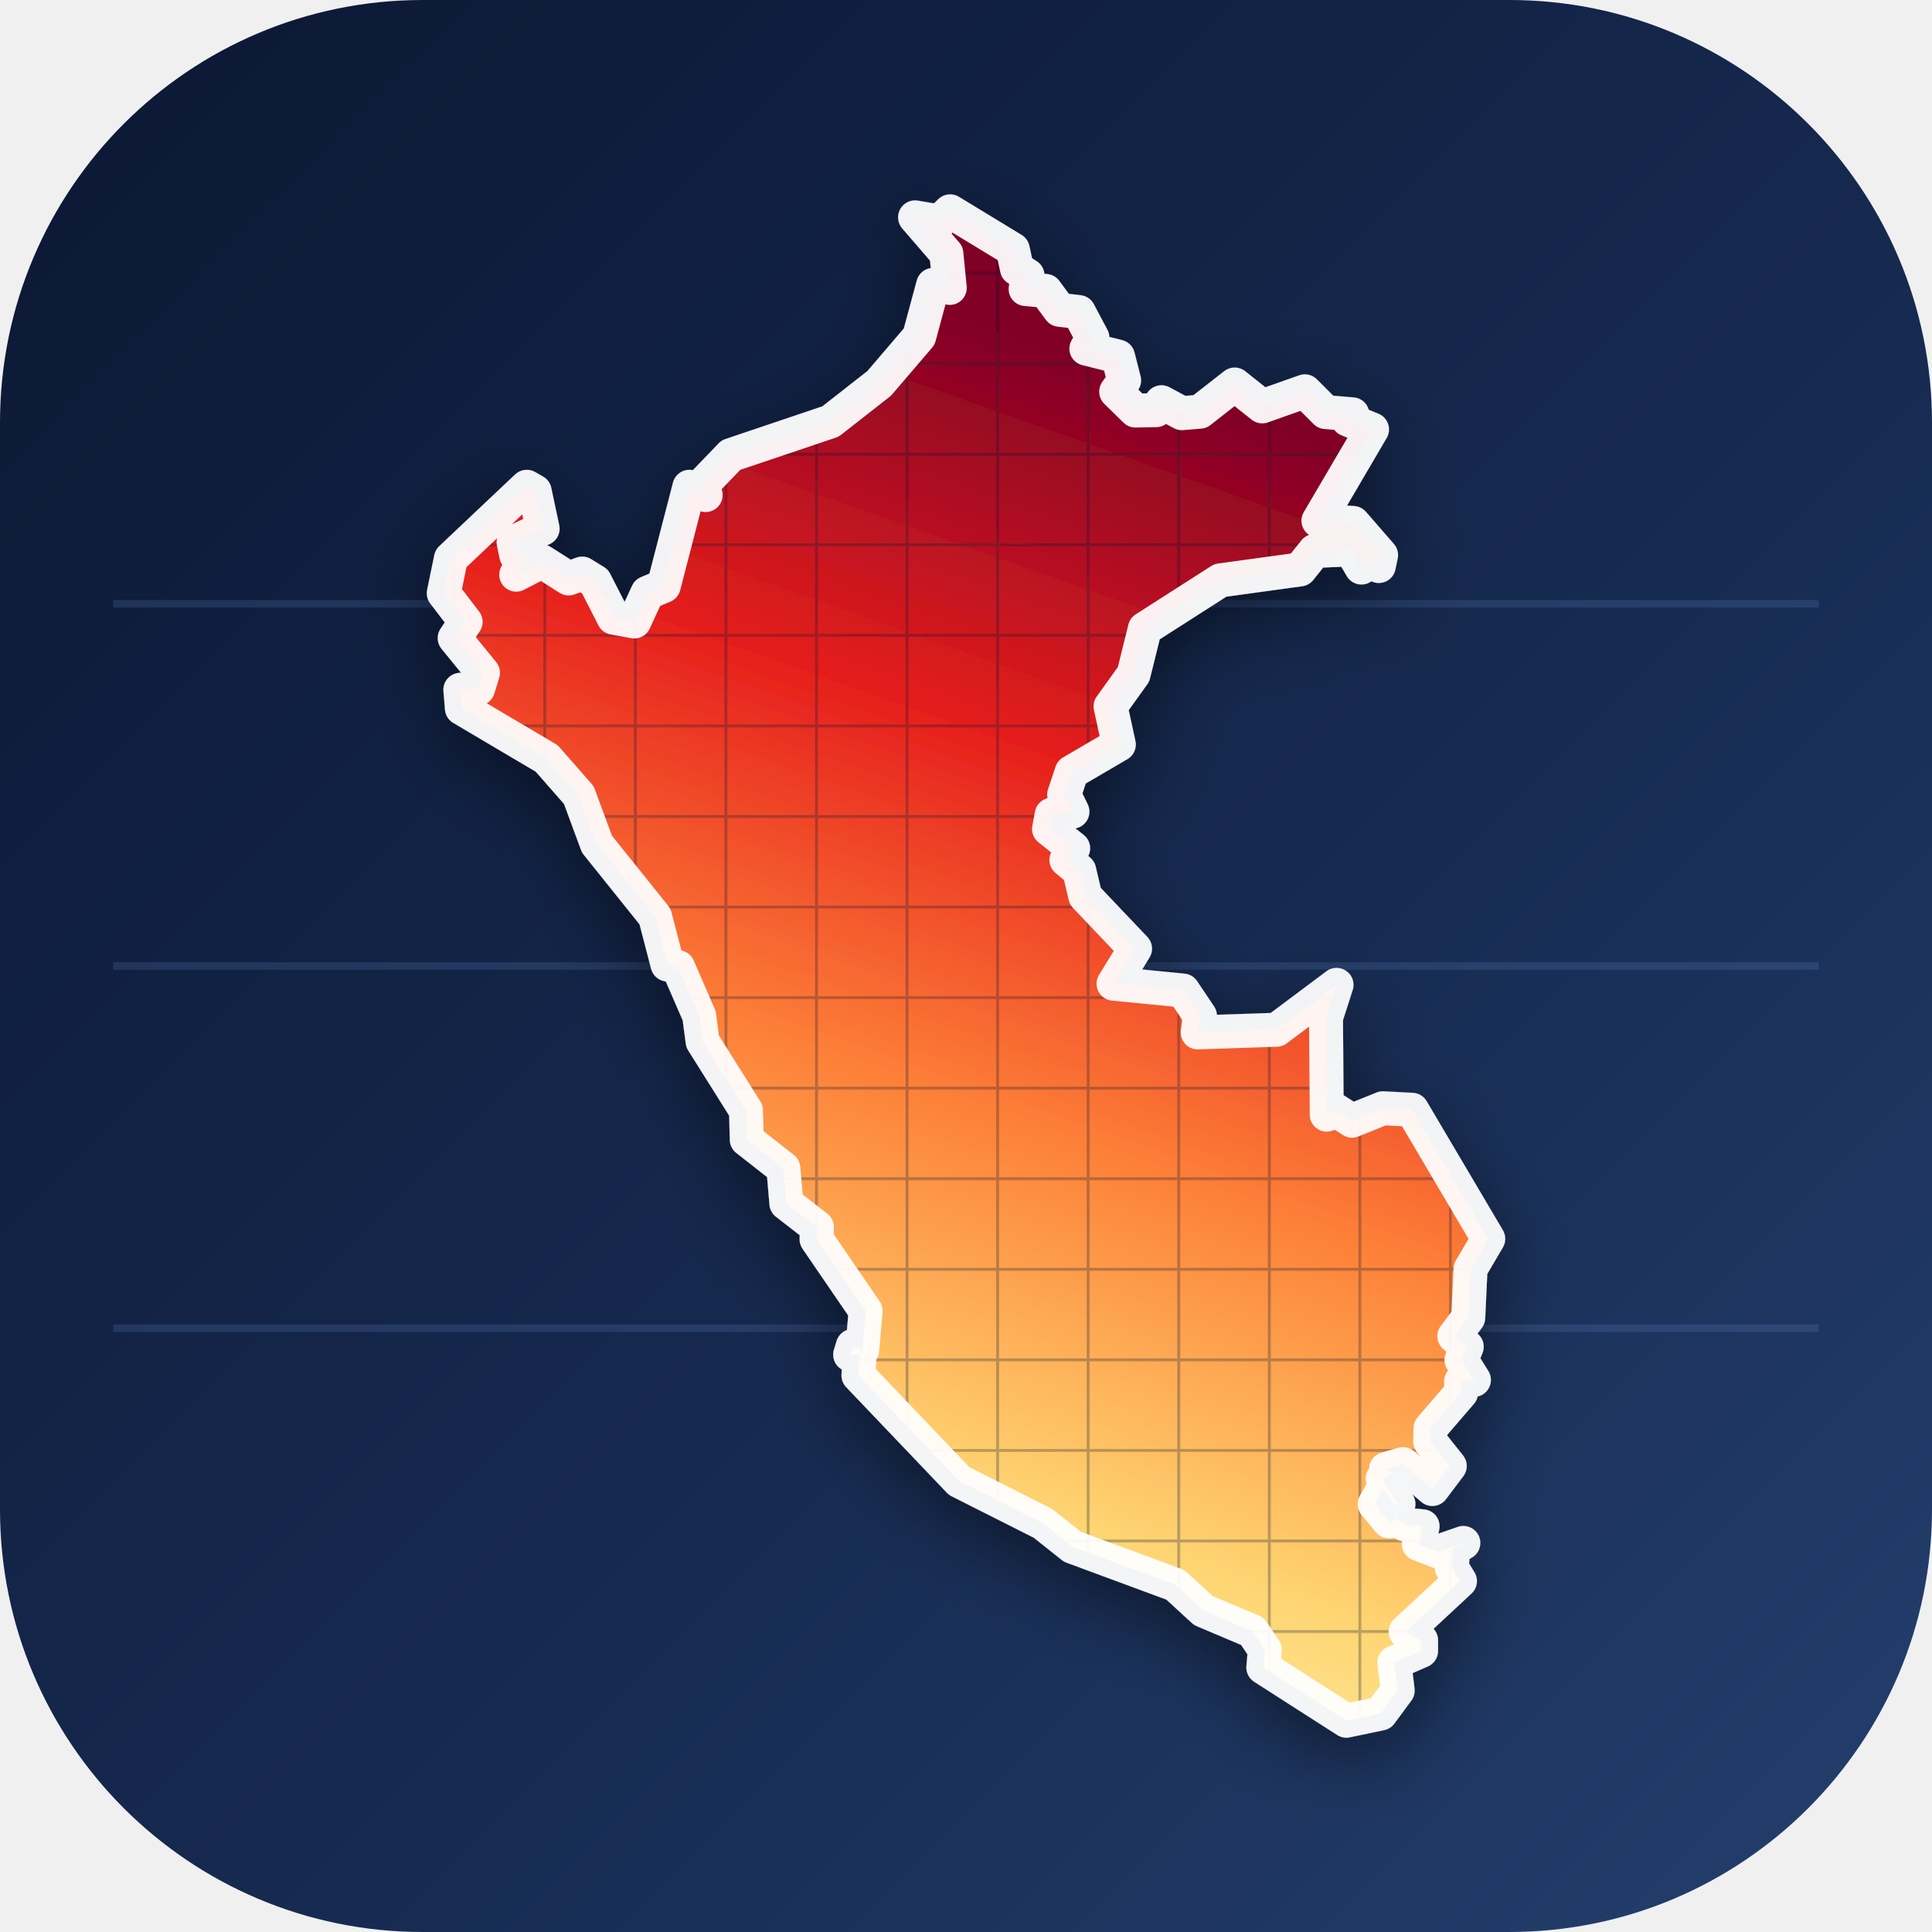
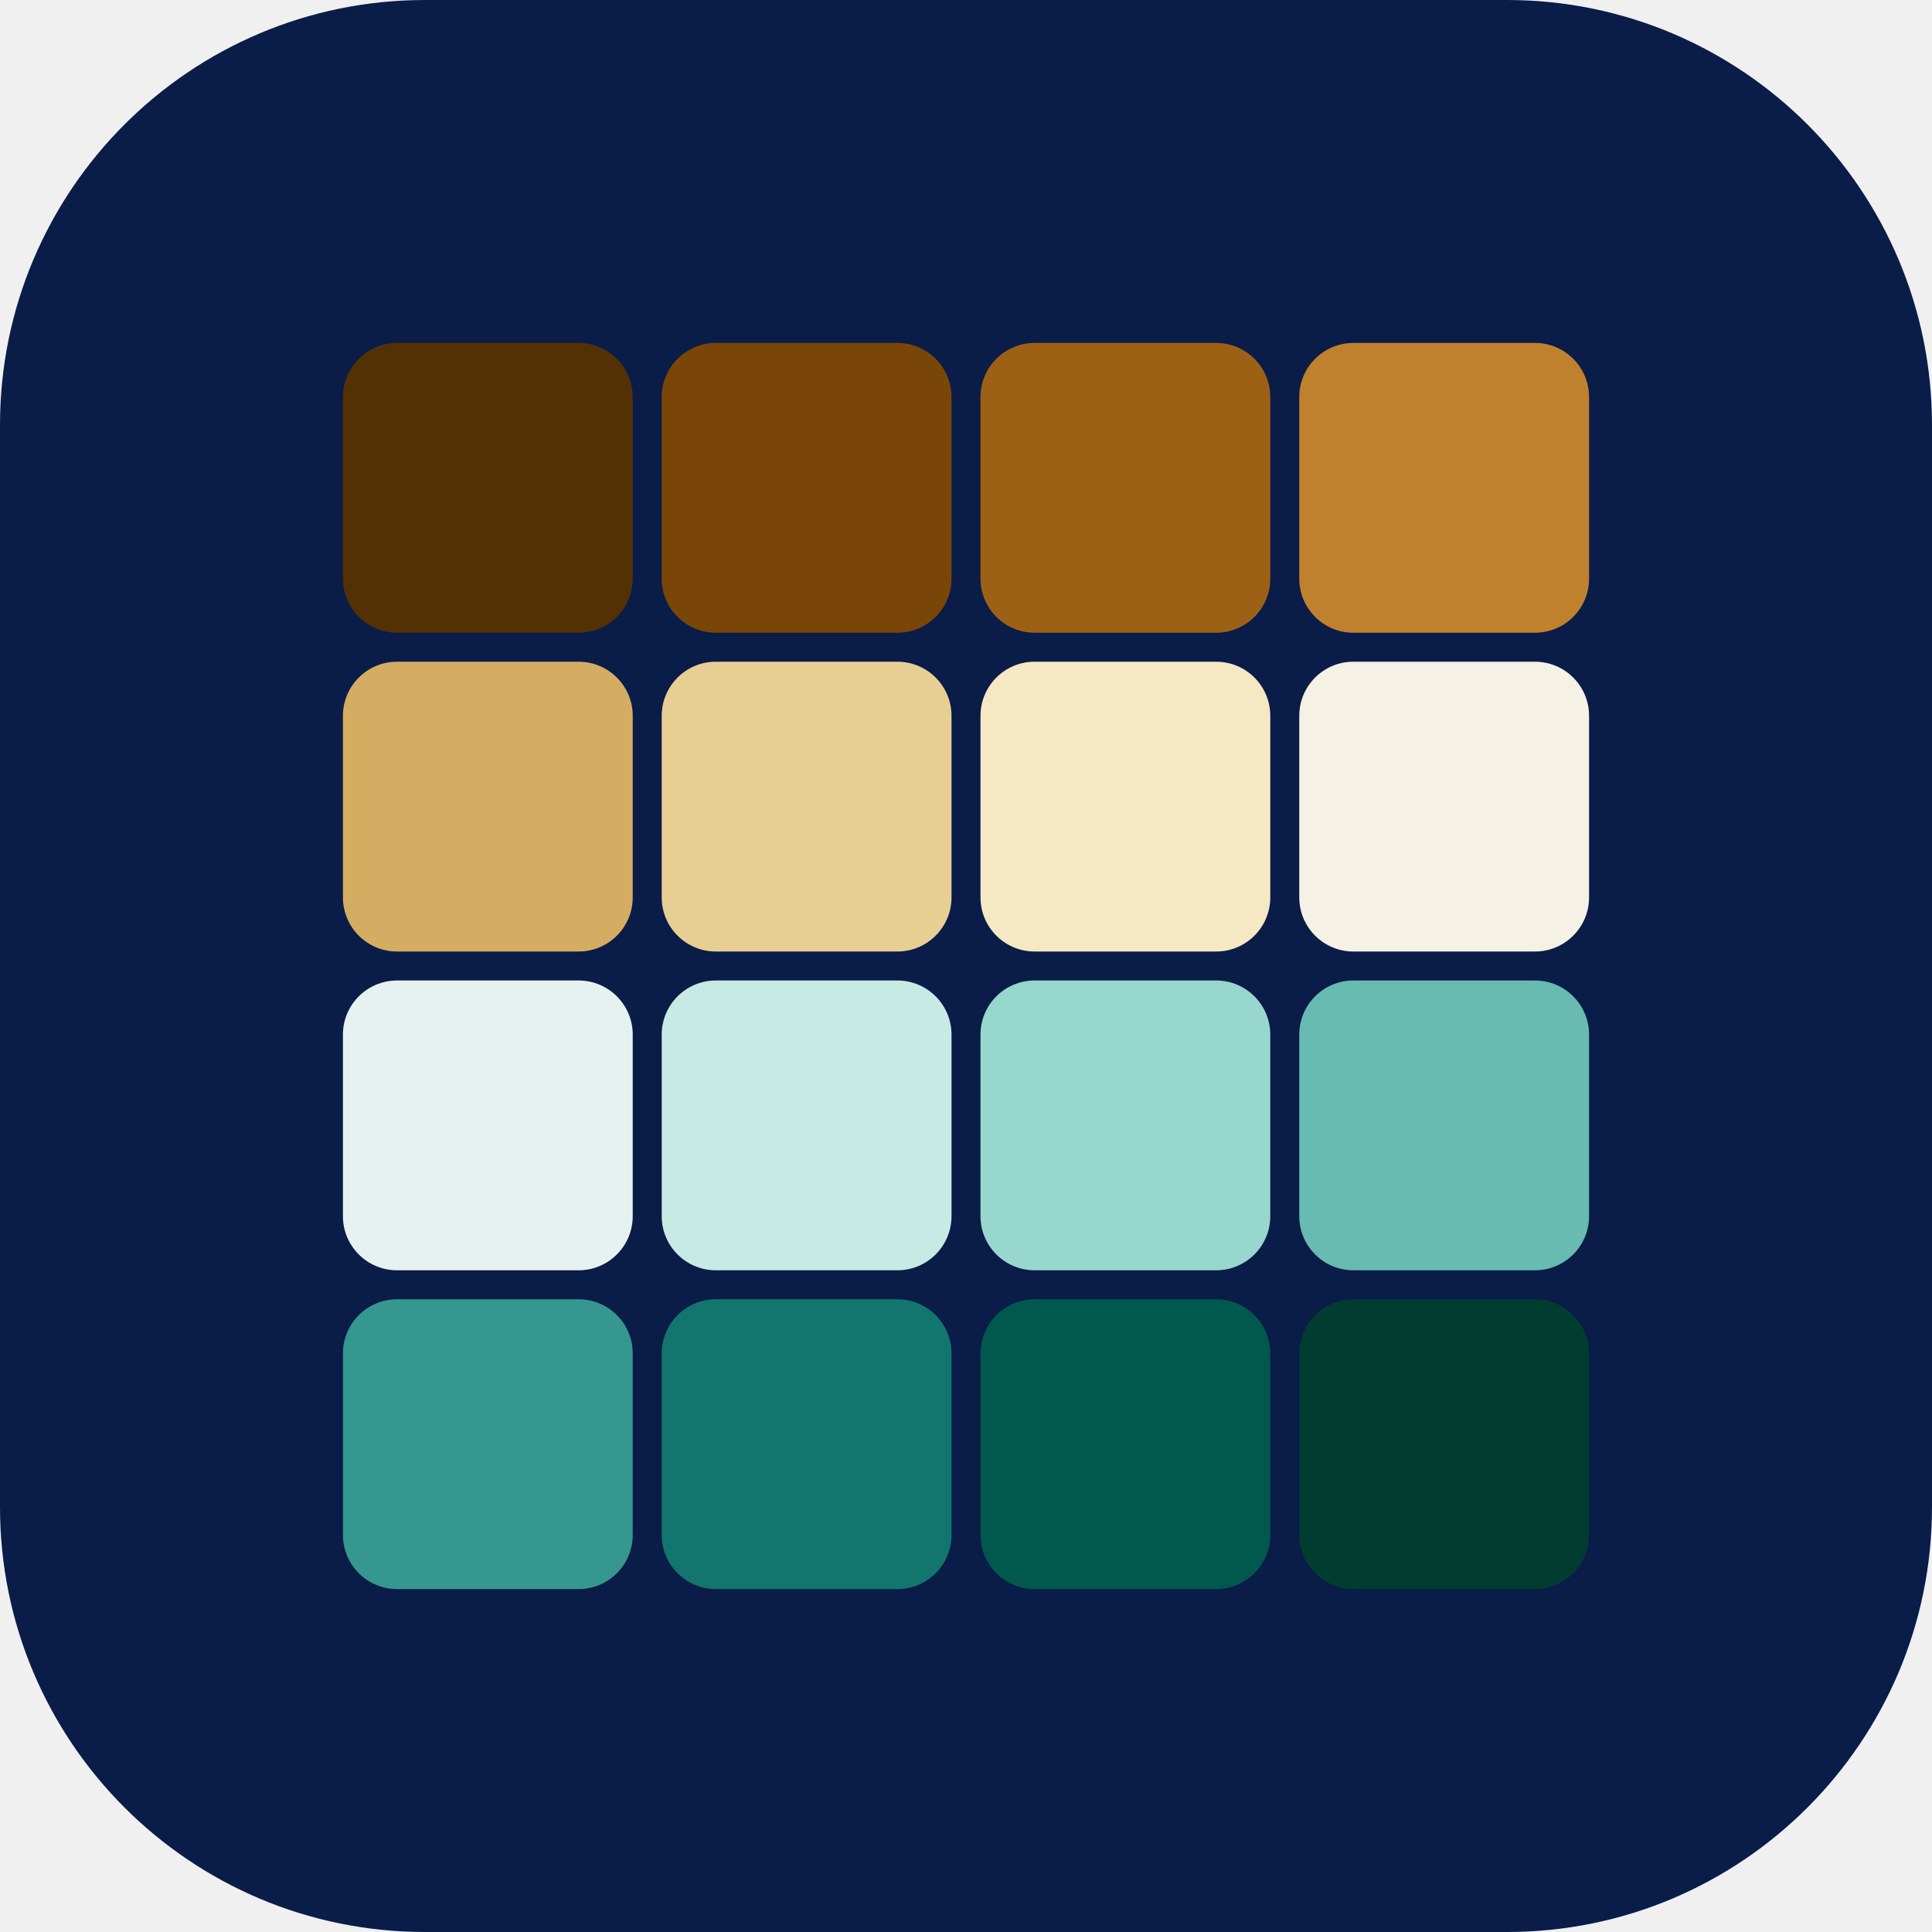
- <svg xmlns="http://www.w3.org/2000/svg" viewBox="0 0 512 512" width="512" height="512">
-   <defs>
-     <linearGradient id="fondo" x1="0" y1="0" x2="1" y2="1">
-       <stop offset="0%" stop-color="#0b1733" />
-       <stop offset="55%" stop-color="#16294f" />
-       <stop offset="100%" stop-color="#24406f" />
-     </linearGradient>
-     <linearGradient id="clima" x1="0" y1="1" x2="0.25" y2="0">
-       <stop offset="0%" stop-color="#ffffcc" />
-       <stop offset="26%" stop-color="#fed572" />
-       <stop offset="50%" stop-color="#fd8038" />
-       <stop offset="74%" stop-color="#e61f1d" />
-       <stop offset="100%" stop-color="#800026" />
-     </linearGradient>
-     <pattern id="grilla" width="24" height="24" patternUnits="userSpaceOnUse">
-       <path d="M24 0 L0 0 L0 24" fill="none" stroke="#0b1733" stroke-width="1.5" stroke-opacity="0.28" />
-     </pattern>
-     <clipPath id="recorte">
-       <path d="M 254.2 392.5 L 227.5 364.5 L 227.8 359.0 L 225.3 359.0 L 226.0 356.7 L 228.5 357.8 L 229.4 347.4 L 216.4 328.4 L 216.5 325.2 L 208.4 318.9 L 207.6 309.6 L 197.9 302.0 L 197.7 294.3 L 186.2 276.0 L 185.3 269.2 L 179.7 256.3 L 176.9 255.6 L 173.6 242.9 L 158.2 223.7 L 153.4 210.7 L 144.9 201.0 L 122.4 187.7 L 122.0 182.8 L 126.7 182.5 L 128.0 178.3 L 120.5 169.1 L 123.4 164.8 L 117.6 157.2 L 119.5 148.0 L 139.6 129.0 L 141.7 130.2 L 143.8 140.1 L 136.1 143.7 L 136.8 147.1 L 139.8 147.0 L 136.8 152.3 L 143.6 148.8 L 150.7 153.3 L 154.3 152.0 L 157.7 154.1 L 162.6 163.7 L 168.1 164.7 L 171.6 157.1 L 175.9 155.3 L 182.7 129.0 L 187.0 131.2 L 186.0 128.6 L 193.7 120.6 L 220.1 111.7 L 233.0 101.6 L 243.6 89.2 L 247.3 75.5 L 251.7 76.3 L 250.8 67.2 L 242.5 57.6 L 249.0 58.7 L 251.8 56.0 L 268.4 66.1 L 269.5 71.2 L 272.3 73.0 L 271.8 76.6 L 277.1 77.1 L 280.8 82.1 L 285.9 82.7 L 289.5 89.5 L 287.9 92.4 L 296.3 94.5 L 297.9 100.8 L 295.8 103.8 L 300.9 108.8 L 306.4 108.7 L 307.8 106.6 L 313.2 109.5 L 318.0 109.1 L 327.2 101.9 L 334.5 107.7 L 345.8 103.7 L 351.3 109.2 L 358.4 109.8 L 357.2 111.2 L 363.6 113.8 L 349.4 138.0 L 358.6 138.6 L 366.0 147.1 L 365.4 150.0 L 362.6 148.1 L 360.8 150.4 L 358.0 145.6 L 348.4 146.0 L 344.5 150.9 L 323.4 153.8 L 303.4 166.6 L 300.4 178.7 L 294.3 187.2 L 296.5 197.3 L 284.0 204.6 L 282.0 210.6 L 284.2 215.1 L 278.7 215.9 L 278.0 219.7 L 284.4 224.8 L 282.6 227.9 L 286.0 230.7 L 287.6 237.5 L 300.8 251.4 L 295.1 260.7 L 313.5 262.5 L 318.0 269.2 L 317.4 273.6 L 338.3 272.9 L 354.2 261.0 L 351.4 269.7 L 351.6 295.4 L 353.6 294.0 L 358.3 297.0 L 366.5 293.7 L 374.2 294.1 L 394.4 328.3 L 389.7 336.3 L 389.1 349.2 L 385.4 354.1 L 388.7 356.9 L 387.3 360.4 L 390.6 365.7 L 387.2 366.1 L 387.2 369.1 L 379.1 378.5 L 379.0 382.0 L 384.2 388.5 L 379.6 394.6 L 371.8 388.0 L 367.3 389.3 L 369.6 390.5 L 366.4 391.9 L 370.6 398.6 L 368.9 398.3 L 368.2 396.5 L 367.0 395.2 L 366.3 395.0 L 364.3 398.6 L 368.1 403.2 L 369.9 402.8 L 369.2 399.9 L 370.2 402.6 L 372.3 404.0 L 377.0 404.5 L 376.0 409.2 L 381.2 411.2 L 387.8 408.9 L 385.2 410.3 L 384.7 415.4 L 386.9 419.0 L 372.5 432.4 L 376.6 434.7 L 376.6 437.5 L 369.5 440.6 L 370.4 448.0 L 365.9 454.1 L 356.8 456.0 L 334.8 441.9 L 335.2 437.2 L 331.9 432.3 L 318.9 426.8 L 311.5 420.0 L 284.2 409.9 L 276.4 403.7 L 254.2 392.5 Z" />
-     </clipPath>
-     <filter id="realce" x="-25%" y="-25%" width="150%" height="150%">
-       <feDropShadow dx="0" dy="6" stdDeviation="10" flood-color="#000000" flood-opacity="0.5" />
-     </filter>
-   </defs>
-   <rect width="512" height="512" rx="112" fill="url(#fondo)" />
-   <g stroke="#7fb0f0" stroke-opacity="0.15" stroke-width="2">
-     <line x1="30" y1="160" x2="482" y2="160" />
-     <line x1="30" y1="256" x2="482" y2="256" />
-     <line x1="30" y1="352" x2="482" y2="352" />
-   </g>
-   <g filter="url(#realce)">
-     <path d="M 254.2 392.5 L 227.5 364.5 L 227.8 359.0 L 225.3 359.0 L 226.0 356.7 L 228.5 357.8 L 229.4 347.4 L 216.4 328.4 L 216.5 325.2 L 208.4 318.9 L 207.6 309.6 L 197.9 302.0 L 197.7 294.3 L 186.2 276.0 L 185.3 269.2 L 179.7 256.3 L 176.9 255.6 L 173.6 242.9 L 158.2 223.7 L 153.4 210.7 L 144.9 201.0 L 122.4 187.7 L 122.0 182.8 L 126.7 182.5 L 128.0 178.3 L 120.5 169.1 L 123.4 164.8 L 117.6 157.2 L 119.5 148.0 L 139.6 129.0 L 141.7 130.2 L 143.8 140.1 L 136.1 143.7 L 136.8 147.1 L 139.8 147.0 L 136.8 152.3 L 143.6 148.8 L 150.7 153.3 L 154.3 152.0 L 157.7 154.1 L 162.6 163.7 L 168.1 164.7 L 171.6 157.1 L 175.9 155.3 L 182.7 129.0 L 187.0 131.2 L 186.0 128.6 L 193.7 120.6 L 220.1 111.7 L 233.0 101.6 L 243.6 89.2 L 247.3 75.5 L 251.7 76.3 L 250.8 67.2 L 242.5 57.6 L 249.0 58.7 L 251.8 56.0 L 268.4 66.1 L 269.5 71.2 L 272.3 73.0 L 271.8 76.6 L 277.1 77.1 L 280.8 82.1 L 285.9 82.7 L 289.5 89.5 L 287.9 92.4 L 296.3 94.5 L 297.9 100.8 L 295.8 103.8 L 300.9 108.8 L 306.4 108.7 L 307.8 106.6 L 313.2 109.5 L 318.0 109.1 L 327.2 101.9 L 334.5 107.7 L 345.8 103.7 L 351.3 109.2 L 358.4 109.8 L 357.2 111.2 L 363.6 113.8 L 349.4 138.0 L 358.6 138.6 L 366.0 147.1 L 365.4 150.0 L 362.6 148.1 L 360.8 150.4 L 358.0 145.6 L 348.4 146.0 L 344.5 150.9 L 323.4 153.8 L 303.4 166.6 L 300.4 178.7 L 294.3 187.2 L 296.5 197.3 L 284.0 204.6 L 282.0 210.6 L 284.2 215.1 L 278.7 215.9 L 278.0 219.7 L 284.4 224.8 L 282.6 227.9 L 286.0 230.7 L 287.6 237.5 L 300.8 251.4 L 295.1 260.7 L 313.5 262.5 L 318.0 269.2 L 317.4 273.6 L 338.3 272.9 L 354.2 261.0 L 351.4 269.7 L 351.6 295.4 L 353.6 294.0 L 358.3 297.0 L 366.5 293.7 L 374.2 294.1 L 394.4 328.3 L 389.7 336.3 L 389.1 349.2 L 385.4 354.1 L 388.7 356.9 L 387.3 360.4 L 390.6 365.7 L 387.2 366.1 L 387.2 369.1 L 379.1 378.5 L 379.0 382.0 L 384.2 388.5 L 379.6 394.6 L 371.8 388.0 L 367.3 389.3 L 369.6 390.5 L 366.4 391.9 L 370.6 398.6 L 368.9 398.3 L 368.2 396.5 L 367.0 395.2 L 366.3 395.0 L 364.3 398.6 L 368.1 403.2 L 369.9 402.8 L 369.2 399.9 L 370.2 402.6 L 372.3 404.0 L 377.0 404.5 L 376.0 409.2 L 381.2 411.2 L 387.8 408.9 L 385.2 410.3 L 384.7 415.4 L 386.9 419.0 L 372.5 432.4 L 376.6 434.7 L 376.6 437.5 L 369.5 440.6 L 370.4 448.0 L 365.9 454.1 L 356.8 456.0 L 334.8 441.9 L 335.2 437.2 L 331.9 432.3 L 318.9 426.8 L 311.5 420.0 L 284.2 409.9 L 276.4 403.7 L 254.2 392.5 Z" fill="url(#clima)" />
-     <g clip-path="url(#recorte)">
-       <rect width="512" height="512" fill="url(#grilla)" />
-     </g>
-     <path d="M 254.2 392.5 L 227.5 364.5 L 227.8 359.0 L 225.3 359.0 L 226.0 356.7 L 228.5 357.8 L 229.4 347.4 L 216.4 328.4 L 216.5 325.2 L 208.4 318.9 L 207.6 309.6 L 197.9 302.0 L 197.7 294.3 L 186.2 276.0 L 185.3 269.2 L 179.7 256.3 L 176.9 255.6 L 173.6 242.9 L 158.2 223.7 L 153.4 210.7 L 144.9 201.0 L 122.4 187.7 L 122.0 182.8 L 126.7 182.5 L 128.0 178.3 L 120.5 169.1 L 123.4 164.8 L 117.6 157.2 L 119.5 148.0 L 139.6 129.0 L 141.7 130.2 L 143.8 140.1 L 136.1 143.7 L 136.8 147.1 L 139.8 147.0 L 136.8 152.3 L 143.6 148.8 L 150.7 153.3 L 154.3 152.0 L 157.7 154.1 L 162.6 163.7 L 168.1 164.7 L 171.6 157.1 L 175.9 155.3 L 182.7 129.0 L 187.0 131.2 L 186.0 128.6 L 193.7 120.6 L 220.1 111.7 L 233.0 101.6 L 243.6 89.2 L 247.3 75.5 L 251.7 76.3 L 250.8 67.2 L 242.5 57.6 L 249.0 58.7 L 251.8 56.0 L 268.4 66.1 L 269.5 71.2 L 272.3 73.0 L 271.8 76.6 L 277.1 77.1 L 280.8 82.1 L 285.9 82.7 L 289.5 89.5 L 287.9 92.4 L 296.3 94.5 L 297.9 100.8 L 295.8 103.8 L 300.9 108.8 L 306.4 108.7 L 307.8 106.6 L 313.2 109.5 L 318.0 109.1 L 327.2 101.9 L 334.5 107.7 L 345.8 103.7 L 351.3 109.2 L 358.4 109.8 L 357.2 111.2 L 363.6 113.8 L 349.4 138.0 L 358.6 138.6 L 366.0 147.1 L 365.4 150.0 L 362.6 148.1 L 360.8 150.4 L 358.0 145.6 L 348.4 146.0 L 344.5 150.9 L 323.4 153.8 L 303.4 166.6 L 300.4 178.7 L 294.3 187.2 L 296.5 197.3 L 284.0 204.6 L 282.0 210.6 L 284.2 215.1 L 278.7 215.9 L 278.0 219.7 L 284.4 224.8 L 282.6 227.9 L 286.0 230.7 L 287.6 237.5 L 300.8 251.4 L 295.1 260.7 L 313.5 262.5 L 318.0 269.2 L 317.4 273.6 L 338.3 272.9 L 354.2 261.0 L 351.4 269.7 L 351.6 295.4 L 353.6 294.0 L 358.3 297.0 L 366.5 293.7 L 374.2 294.1 L 394.4 328.3 L 389.7 336.3 L 389.1 349.2 L 385.4 354.1 L 388.7 356.9 L 387.3 360.4 L 390.6 365.7 L 387.2 366.1 L 387.2 369.1 L 379.1 378.5 L 379.0 382.0 L 384.2 388.5 L 379.6 394.6 L 371.8 388.0 L 367.3 389.3 L 369.6 390.5 L 366.4 391.9 L 370.6 398.6 L 368.9 398.3 L 368.2 396.5 L 367.0 395.2 L 366.3 395.0 L 364.3 398.6 L 368.1 403.2 L 369.9 402.8 L 369.2 399.9 L 370.2 402.6 L 372.3 404.0 L 377.0 404.5 L 376.0 409.2 L 381.2 411.2 L 387.8 408.9 L 385.2 410.3 L 384.7 415.4 L 386.9 419.0 L 372.5 432.4 L 376.6 434.7 L 376.6 437.5 L 369.5 440.6 L 370.4 448.0 L 365.9 454.1 L 356.8 456.0 L 334.8 441.9 L 335.2 437.2 L 331.9 432.3 L 318.9 426.8 L 311.5 420.0 L 284.2 409.9 L 276.4 403.7 L 254.2 392.5 Z" fill="none" stroke="#ffffff" stroke-opacity="0.94" stroke-width="9" stroke-linejoin="round" />
-   </g>
+ <svg xmlns="http://www.w3.org/2000/svg" viewBox="0 0 100 100" role="img" aria-label="SORIAN">
+   <rect width="100" height="100" rx="22" fill="#0a1c48" />
+   <rect x="17.75" y="17.75" width="15.00" height="15.00" rx="2.8" fill="#543005" />
+   <rect x="34.25" y="17.75" width="15.00" height="15.00" rx="2.8" fill="#794608" />
+   <rect x="50.75" y="17.75" width="15.00" height="15.00" rx="2.8" fill="#9d6115" />
+   <rect x="67.25" y="17.75" width="15.00" height="15.00" rx="2.8" fill="#bf812d" />
+   <rect x="17.75" y="34.25" width="15.00" height="15.00" rx="2.8" fill="#d5ad62" />
+   <rect x="34.25" y="34.25" width="15.00" height="15.00" rx="2.8" fill="#e7cf94" />
+   <rect x="50.75" y="34.25" width="15.00" height="15.00" rx="2.8" fill="#f6e8c3" />
+   <rect x="67.25" y="34.25" width="15.00" height="15.00" rx="2.8" fill="#f6f1e5" />
+   <rect x="17.75" y="50.75" width="15.00" height="15.00" rx="2.8" fill="#e6f2f0" />
+   <rect x="34.25" y="50.75" width="15.00" height="15.00" rx="2.8" fill="#c7eae5" />
+   <rect x="50.75" y="50.75" width="15.00" height="15.00" rx="2.8" fill="#98d7cd" />
+   <rect x="67.25" y="50.75" width="15.00" height="15.00" rx="2.8" fill="#67bbb1" />
+   <rect x="17.75" y="67.25" width="15.00" height="15.00" rx="2.8" fill="#35978f" />
+   <rect x="34.25" y="67.25" width="15.00" height="15.00" rx="2.8" fill="#12766e" />
+   <rect x="50.75" y="67.25" width="15.00" height="15.00" rx="2.8" fill="#00584e" />
+   <rect x="67.25" y="67.25" width="15.00" height="15.00" rx="2.8" fill="#003c30" />
</svg>
